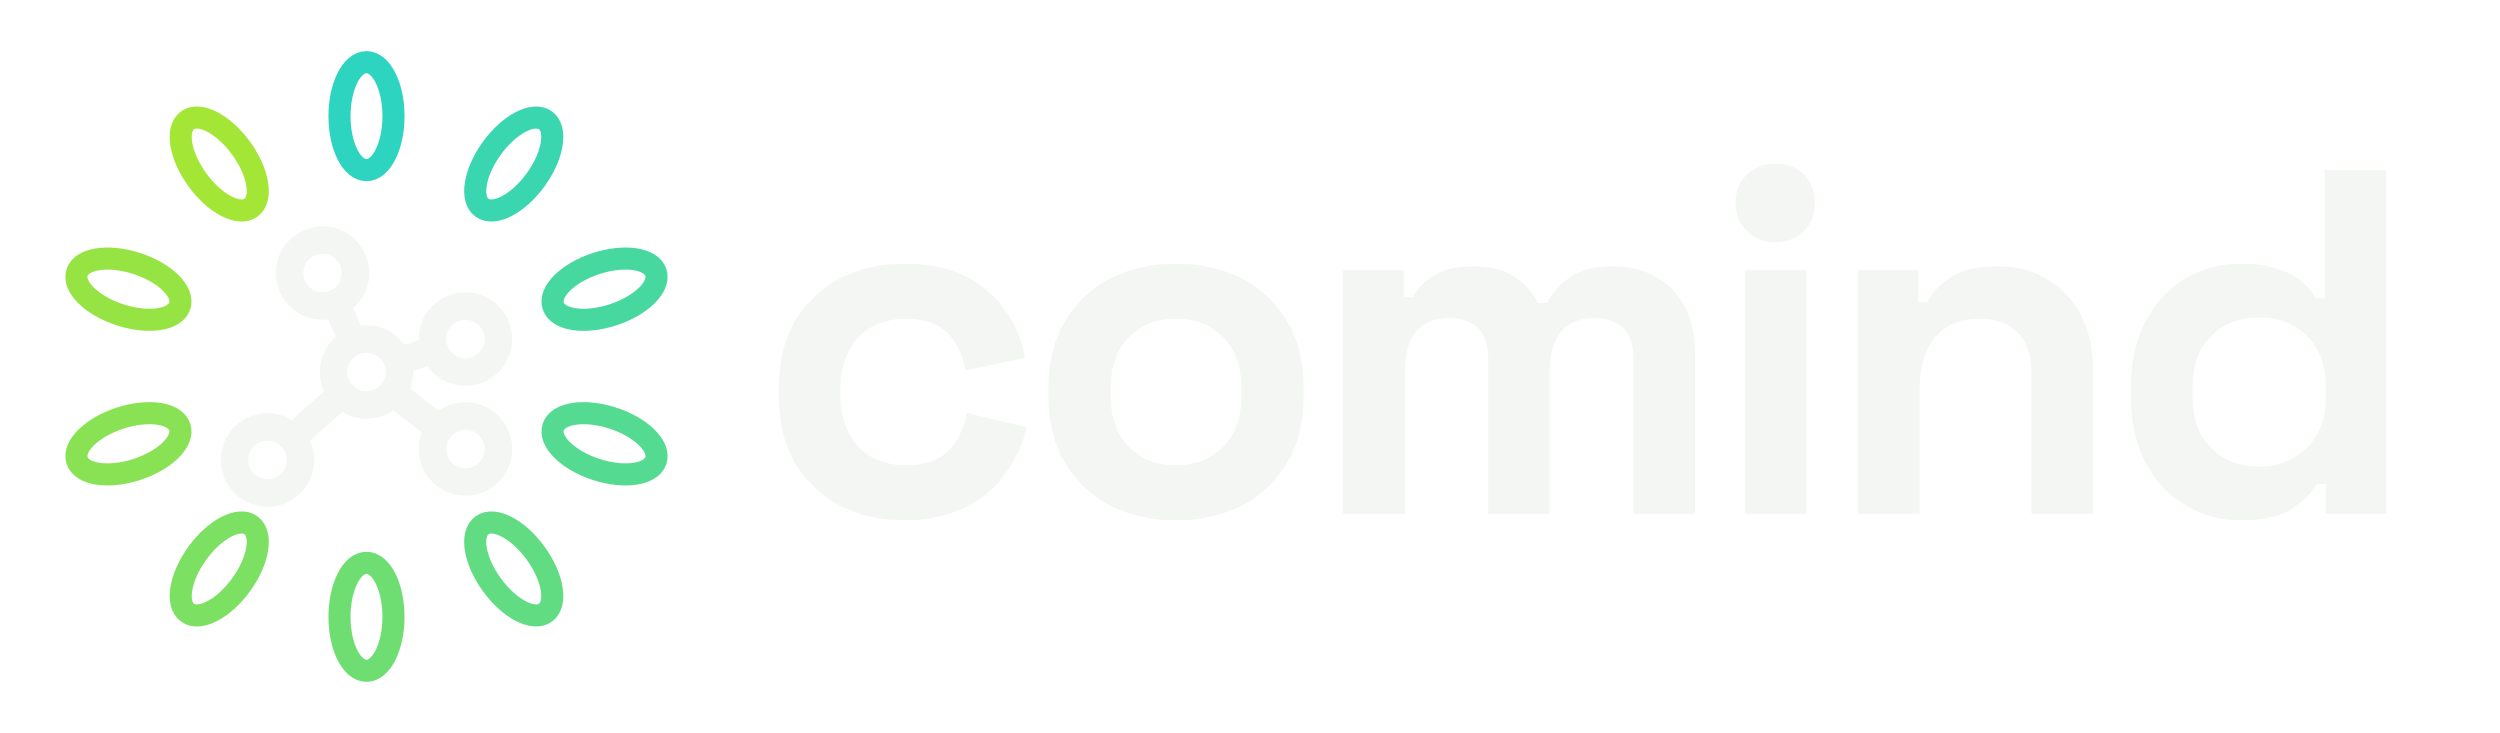
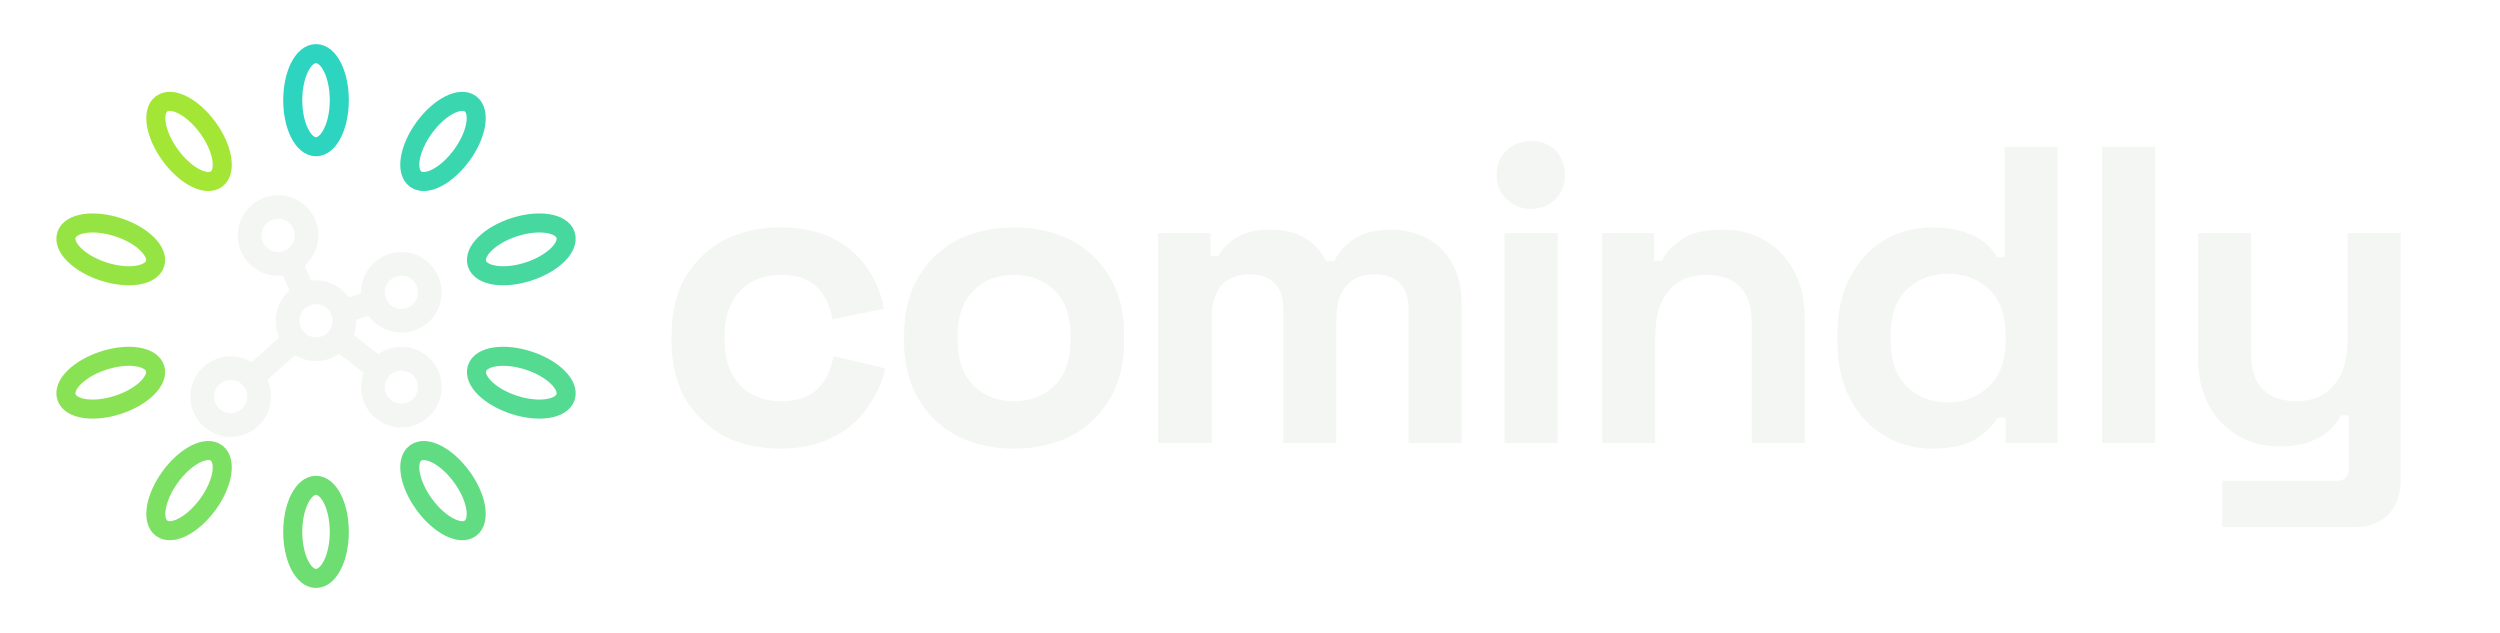
- <svg xmlns="http://www.w3.org/2000/svg" viewBox="0 0 382 112" width="382" height="112" role="img" aria-label="comind">
+ <svg xmlns="http://www.w3.org/2000/svg" viewBox="0 0 443 112" width="443" height="112" role="img" aria-label="comindly">
  <g transform="translate(8 8) scale(0.375)">
    <ellipse cx="128.0" cy="26.0" rx="11" ry="22" transform="rotate(0 128.0 26.0)" fill="none" stroke="#2DD4BF" stroke-width="9" />
    <ellipse cx="188.0" cy="45.5" rx="11" ry="22" transform="rotate(36 188.0 45.5)" fill="none" stroke="#3AD6B0" stroke-width="9" />
    <ellipse cx="225.0" cy="96.5" rx="11" ry="22" transform="rotate(72 225.0 96.5)" fill="none" stroke="#47D8A0" stroke-width="9" />
    <ellipse cx="225.0" cy="159.5" rx="11" ry="22" transform="rotate(108 225.0 159.5)" fill="none" stroke="#54DA91" stroke-width="9" />
    <ellipse cx="188.0" cy="210.5" rx="11" ry="22" transform="rotate(144 188.0 210.5)" fill="none" stroke="#61DC82" stroke-width="9" />
    <ellipse cx="128.0" cy="230.0" rx="11" ry="22" transform="rotate(180 128.0 230.0)" fill="none" stroke="#6FDE72" stroke-width="9" />
    <ellipse cx="68.0" cy="210.5" rx="11" ry="22" transform="rotate(216 68.0 210.5)" fill="none" stroke="#7CE063" stroke-width="9" />
    <ellipse cx="31.0" cy="159.5" rx="11" ry="22" transform="rotate(252 31.0 159.5)" fill="none" stroke="#89E254" stroke-width="9" />
    <ellipse cx="31.0" cy="96.5" rx="11" ry="22" transform="rotate(288 31.0 96.5)" fill="none" stroke="#96E444" stroke-width="9" />
    <ellipse cx="68.0" cy="45.5" rx="11" ry="22" transform="rotate(324 68.0 45.5)" fill="none" stroke="#A3E635" stroke-width="9" />
    <g transform="translate(128 128) scale(0.56) translate(-128 -124)" fill="none" stroke="#F3F6F2" stroke-linecap="round" stroke-linejoin="round" stroke-width="20">
      <line x1="177.23" y1="111.59" x2="150.77" y2="120.41" />
      <line x1="181.06" y1="169.27" x2="146.94" y2="142.73" />
      <line x1="110.06" y1="143.94" x2="73.94" y2="176.06" />
      <line x1="118.25" y1="106.07" x2="105.75" y2="77.93" />
      <circle cx="128" cy="128" r="24" />
      <circle cx="200" cy="104" r="24" />
      <circle cx="200" cy="184" r="24" />
      <circle cx="56" cy="192" r="24" />
      <circle cx="96" cy="56" r="24" />
    </g>
  </g>
-   <path d="M138.2 79.5Q132.8 79.5 128.4 77.3Q124.1 75 121.5 70.8Q119 66.5 119 60.4V59.4Q119 53.3 121.5 49Q124.1 44.8 128.4 42.5Q132.8 40.3 138.2 40.3Q143.5 40.3 147.3 42.1Q151.2 44 153.5 47.3Q155.9 50.5 156.6 54.7L147.5 56.6Q147.2 54.4 146.1 52.6Q145.1 50.8 143.2 49.7Q141.3 48.7 138.4 48.7Q135.6 48.7 133.3 49.9Q131 51.1 129.7 53.6Q128.4 56 128.4 59.5V60.3Q128.4 63.8 129.7 66.2Q131 68.7 133.3 69.9Q135.6 71.1 138.4 71.1Q142.7 71.1 144.9 68.9Q147.1 66.7 147.7 63.1L156.9 65.3Q155.9 69.3 153.5 72.5Q151.2 75.8 147.3 77.6Q143.5 79.5 138.2 79.5ZM179.7 79.5Q174.2 79.5 169.7 77.3Q165.3 75 162.8 70.8Q160.2 66.5 160.2 60.5V59.3Q160.2 53.3 162.8 49Q165.3 44.8 169.7 42.5Q174.2 40.3 179.7 40.3Q185.2 40.3 189.7 42.5Q194.1 44.8 196.6 49Q199.2 53.3 199.2 59.3V60.5Q199.2 66.5 196.6 70.8Q194.1 75 189.7 77.3Q185.2 79.5 179.7 79.5ZM179.7 71.1Q184 71.1 186.9 68.3Q189.7 65.5 189.7 60.3V59.5Q189.7 54.3 186.9 51.5Q184.1 48.7 179.7 48.7Q175.3 48.7 172.5 51.5Q169.7 54.3 169.7 59.5V60.3Q169.7 65.5 172.5 68.3Q175.3 71.1 179.7 71.1ZM205.2 78.5V41.3H214.5V45.4H215.9Q216.8 43.5 219.1 42.1Q221.3 40.7 225 40.7Q229 40.7 231.4 42.3Q233.8 43.8 235 46.3H236.4Q237.6 43.9 240 42.3Q242.3 40.7 246.6 40.7Q250 40.7 252.8 42.2Q255.6 43.6 257.3 46.6Q259 49.6 259 54.1V78.5H249.6V54.7Q249.6 51.7 248 50.1Q246.4 48.6 243.6 48.6Q240.3 48.6 238.6 50.6Q236.8 52.7 236.8 56.5V78.5H227.4V54.7Q227.4 51.7 225.8 50.1Q224.2 48.6 221.4 48.6Q218.2 48.6 216.4 50.6Q214.7 52.7 214.7 56.5V78.5ZM266.6 78.5V41.3H276V78.5ZM271.3 37Q268.7 37 267 35.3Q265.2 33.7 265.2 31Q265.2 28.3 267 26.6Q268.7 25 271.3 25Q273.9 25 275.6 26.6Q277.3 28.3 277.3 31Q277.3 33.7 275.6 35.3Q273.9 37 271.3 37ZM283.9 78.5V41.3H293.1V46.2H294.5Q295.4 44.2 297.9 42.5Q300.3 40.7 305.3 40.7Q309.7 40.7 312.9 42.7Q316.2 44.7 318 48.2Q319.8 51.7 319.8 56.3V78.5H310.4V57Q310.4 52.9 308.3 50.8Q306.2 48.7 302.4 48.7Q298.1 48.7 295.7 51.5Q293.3 54.4 293.3 59.6V78.5ZM342.3 79.5Q337.9 79.5 334.1 77.3Q330.2 75.1 327.9 70.8Q325.6 66.6 325.6 60.5V59.3Q325.6 53.2 327.9 49Q330.2 44.7 334 42.5Q337.8 40.3 342.3 40.3Q345.7 40.3 348 41.1Q350.3 41.8 351.7 43Q353.1 44.2 353.9 45.6H355.2V26H364.6V78.5H355.4V74H354Q352.7 76.1 350.1 77.8Q347.4 79.5 342.3 79.5ZM345.2 71.3Q349.5 71.3 352.4 68.5Q355.4 65.7 355.4 60.3V59.5Q355.4 54.1 352.5 51.3Q349.6 48.5 345.2 48.5Q340.8 48.5 337.9 51.3Q335 54.1 335 59.5V60.3Q335 65.7 337.9 68.5Q340.8 71.3 345.2 71.3Z" fill="#F3F6F2" />
+   <path d="M138.2 79.5Q132.8 79.5 128.4 77.3Q124.1 75 121.5 70.8Q119 66.5 119 60.4V59.4Q119 53.3 121.5 49Q124.1 44.8 128.4 42.5Q132.8 40.3 138.2 40.3Q143.5 40.3 147.3 42.1Q151.2 44 153.5 47.3Q155.9 50.5 156.6 54.7L147.5 56.6Q147.2 54.4 146.1 52.6Q145.1 50.8 143.2 49.7Q141.3 48.7 138.4 48.7Q135.6 48.7 133.3 49.9Q131 51.1 129.7 53.6Q128.4 56 128.4 59.5V60.3Q128.4 63.8 129.7 66.2Q131 68.7 133.3 69.9Q135.6 71.1 138.4 71.1Q142.7 71.1 144.9 68.9Q147.1 66.7 147.7 63.1L156.9 65.3Q155.9 69.3 153.5 72.5Q151.2 75.8 147.3 77.6Q143.5 79.5 138.2 79.5ZM179.7 79.5Q174.2 79.5 169.7 77.3Q165.3 75 162.8 70.8Q160.2 66.5 160.2 60.5V59.3Q160.2 53.3 162.8 49Q165.3 44.8 169.7 42.5Q174.2 40.3 179.7 40.3Q185.2 40.3 189.7 42.5Q194.1 44.8 196.6 49Q199.2 53.3 199.2 59.3V60.5Q199.2 66.5 196.6 70.8Q194.1 75 189.7 77.3Q185.2 79.5 179.7 79.5ZM179.7 71.1Q184 71.1 186.9 68.3Q189.7 65.5 189.7 60.3V59.5Q189.7 54.3 186.9 51.5Q184.1 48.7 179.7 48.7Q175.3 48.7 172.5 51.5Q169.7 54.3 169.7 59.5V60.3Q169.7 65.5 172.5 68.3Q175.3 71.1 179.7 71.1ZM205.2 78.5V41.3H214.5V45.4H215.9Q216.8 43.5 219.1 42.1Q221.3 40.7 225 40.7Q229 40.7 231.4 42.3Q233.8 43.8 235 46.3H236.4Q237.6 43.9 240 42.3Q242.3 40.7 246.6 40.7Q250 40.7 252.8 42.2Q255.6 43.6 257.3 46.6Q259 49.6 259 54.1V78.5H249.6V54.7Q249.6 51.7 248 50.1Q246.4 48.6 243.6 48.6Q240.3 48.6 238.6 50.6Q236.8 52.7 236.8 56.5V78.5H227.4V54.7Q227.4 51.7 225.8 50.1Q224.2 48.6 221.4 48.6Q218.2 48.6 216.4 50.6Q214.7 52.7 214.7 56.5V78.5ZM266.6 78.5V41.3H276V78.5ZM271.3 37Q268.7 37 267 35.3Q265.2 33.7 265.2 31Q265.2 28.3 267 26.6Q268.7 25 271.3 25Q273.9 25 275.6 26.6Q277.3 28.3 277.3 31Q277.3 33.7 275.6 35.3Q273.9 37 271.3 37ZM283.9 78.5V41.3H293.1V46.2H294.5Q295.4 44.2 297.9 42.5Q300.3 40.7 305.3 40.7Q309.7 40.7 312.9 42.7Q316.2 44.7 318 48.2Q319.8 51.7 319.8 56.3V78.5H310.4V57Q310.4 52.9 308.3 50.8Q306.2 48.7 302.4 48.7Q298.1 48.7 295.7 51.5Q293.3 54.4 293.3 59.6V78.5ZM342.3 79.5Q337.9 79.5 334.1 77.3Q330.2 75.1 327.9 70.8Q325.6 66.6 325.6 60.5V59.3Q325.6 53.2 327.9 49Q330.2 44.7 334 42.5Q337.8 40.3 342.3 40.3Q345.7 40.3 348 41.1Q350.3 41.8 351.7 43Q353.1 44.2 353.9 45.6H355.2V26H364.6V78.5H355.4V74H354Q352.7 76.1 350.1 77.8Q347.4 79.5 342.3 79.5ZM345.2 71.3Q349.5 71.3 352.4 68.5Q355.4 65.7 355.4 60.3V59.5Q355.4 54.1 352.5 51.3Q349.6 48.5 345.2 48.5Q340.8 48.5 337.9 51.3Q335 54.1 335 59.5V60.3Q335 65.7 337.9 68.5Q340.8 71.3 345.2 71.3ZM372.5 78.5V26H381.9V78.5ZM393.8 93.4V85.2H414.1Q416.2 85.2 416.2 83V73.6H414.8Q414.2 74.9 412.9 76.1Q411.7 77.4 409.5 78.2Q407.3 79.1 404 79.1Q399.6 79.1 396.4 77.1Q393.1 75.1 391.3 71.6Q389.5 68.1 389.5 63.5V41.3H398.9V62.7Q398.9 66.9 401 69Q403.1 71.1 406.9 71.1Q411.2 71.1 413.6 68.2Q416 65.4 416 60.2V41.3H425.4V85.1Q425.4 88.9 423.2 91.2Q421 93.4 417.2 93.4Z" fill="#F3F6F2" />
</svg>
